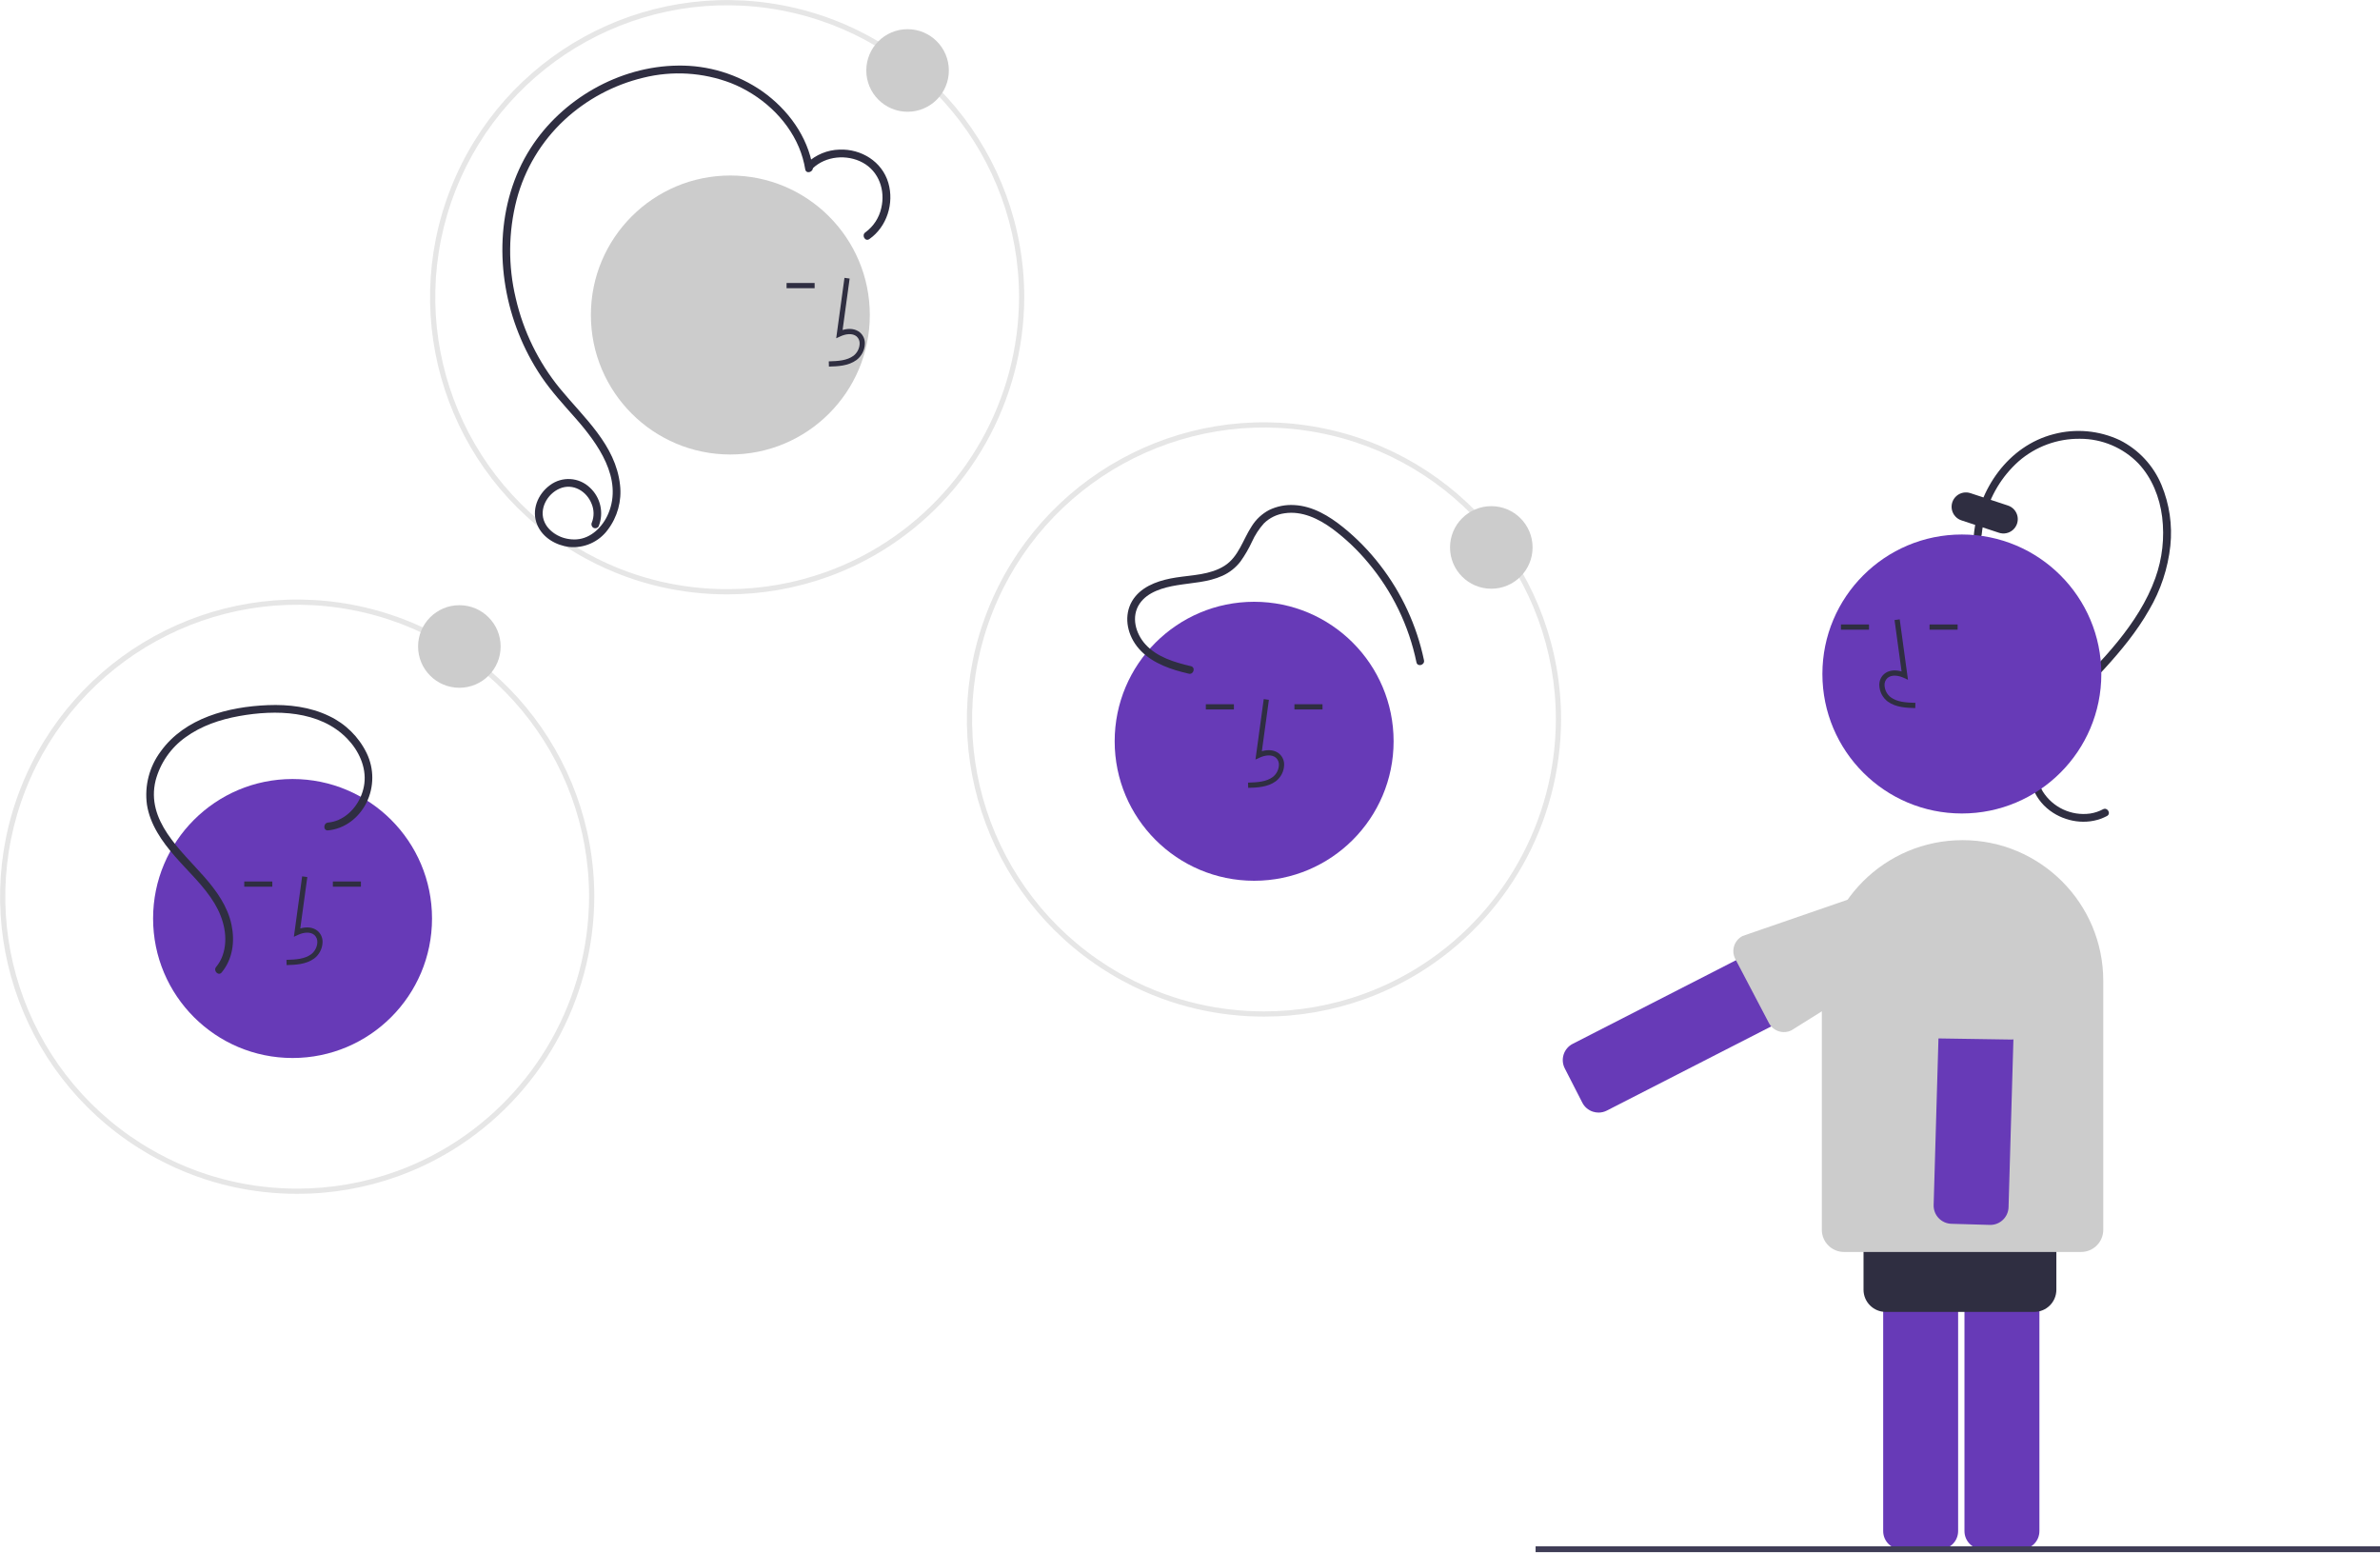
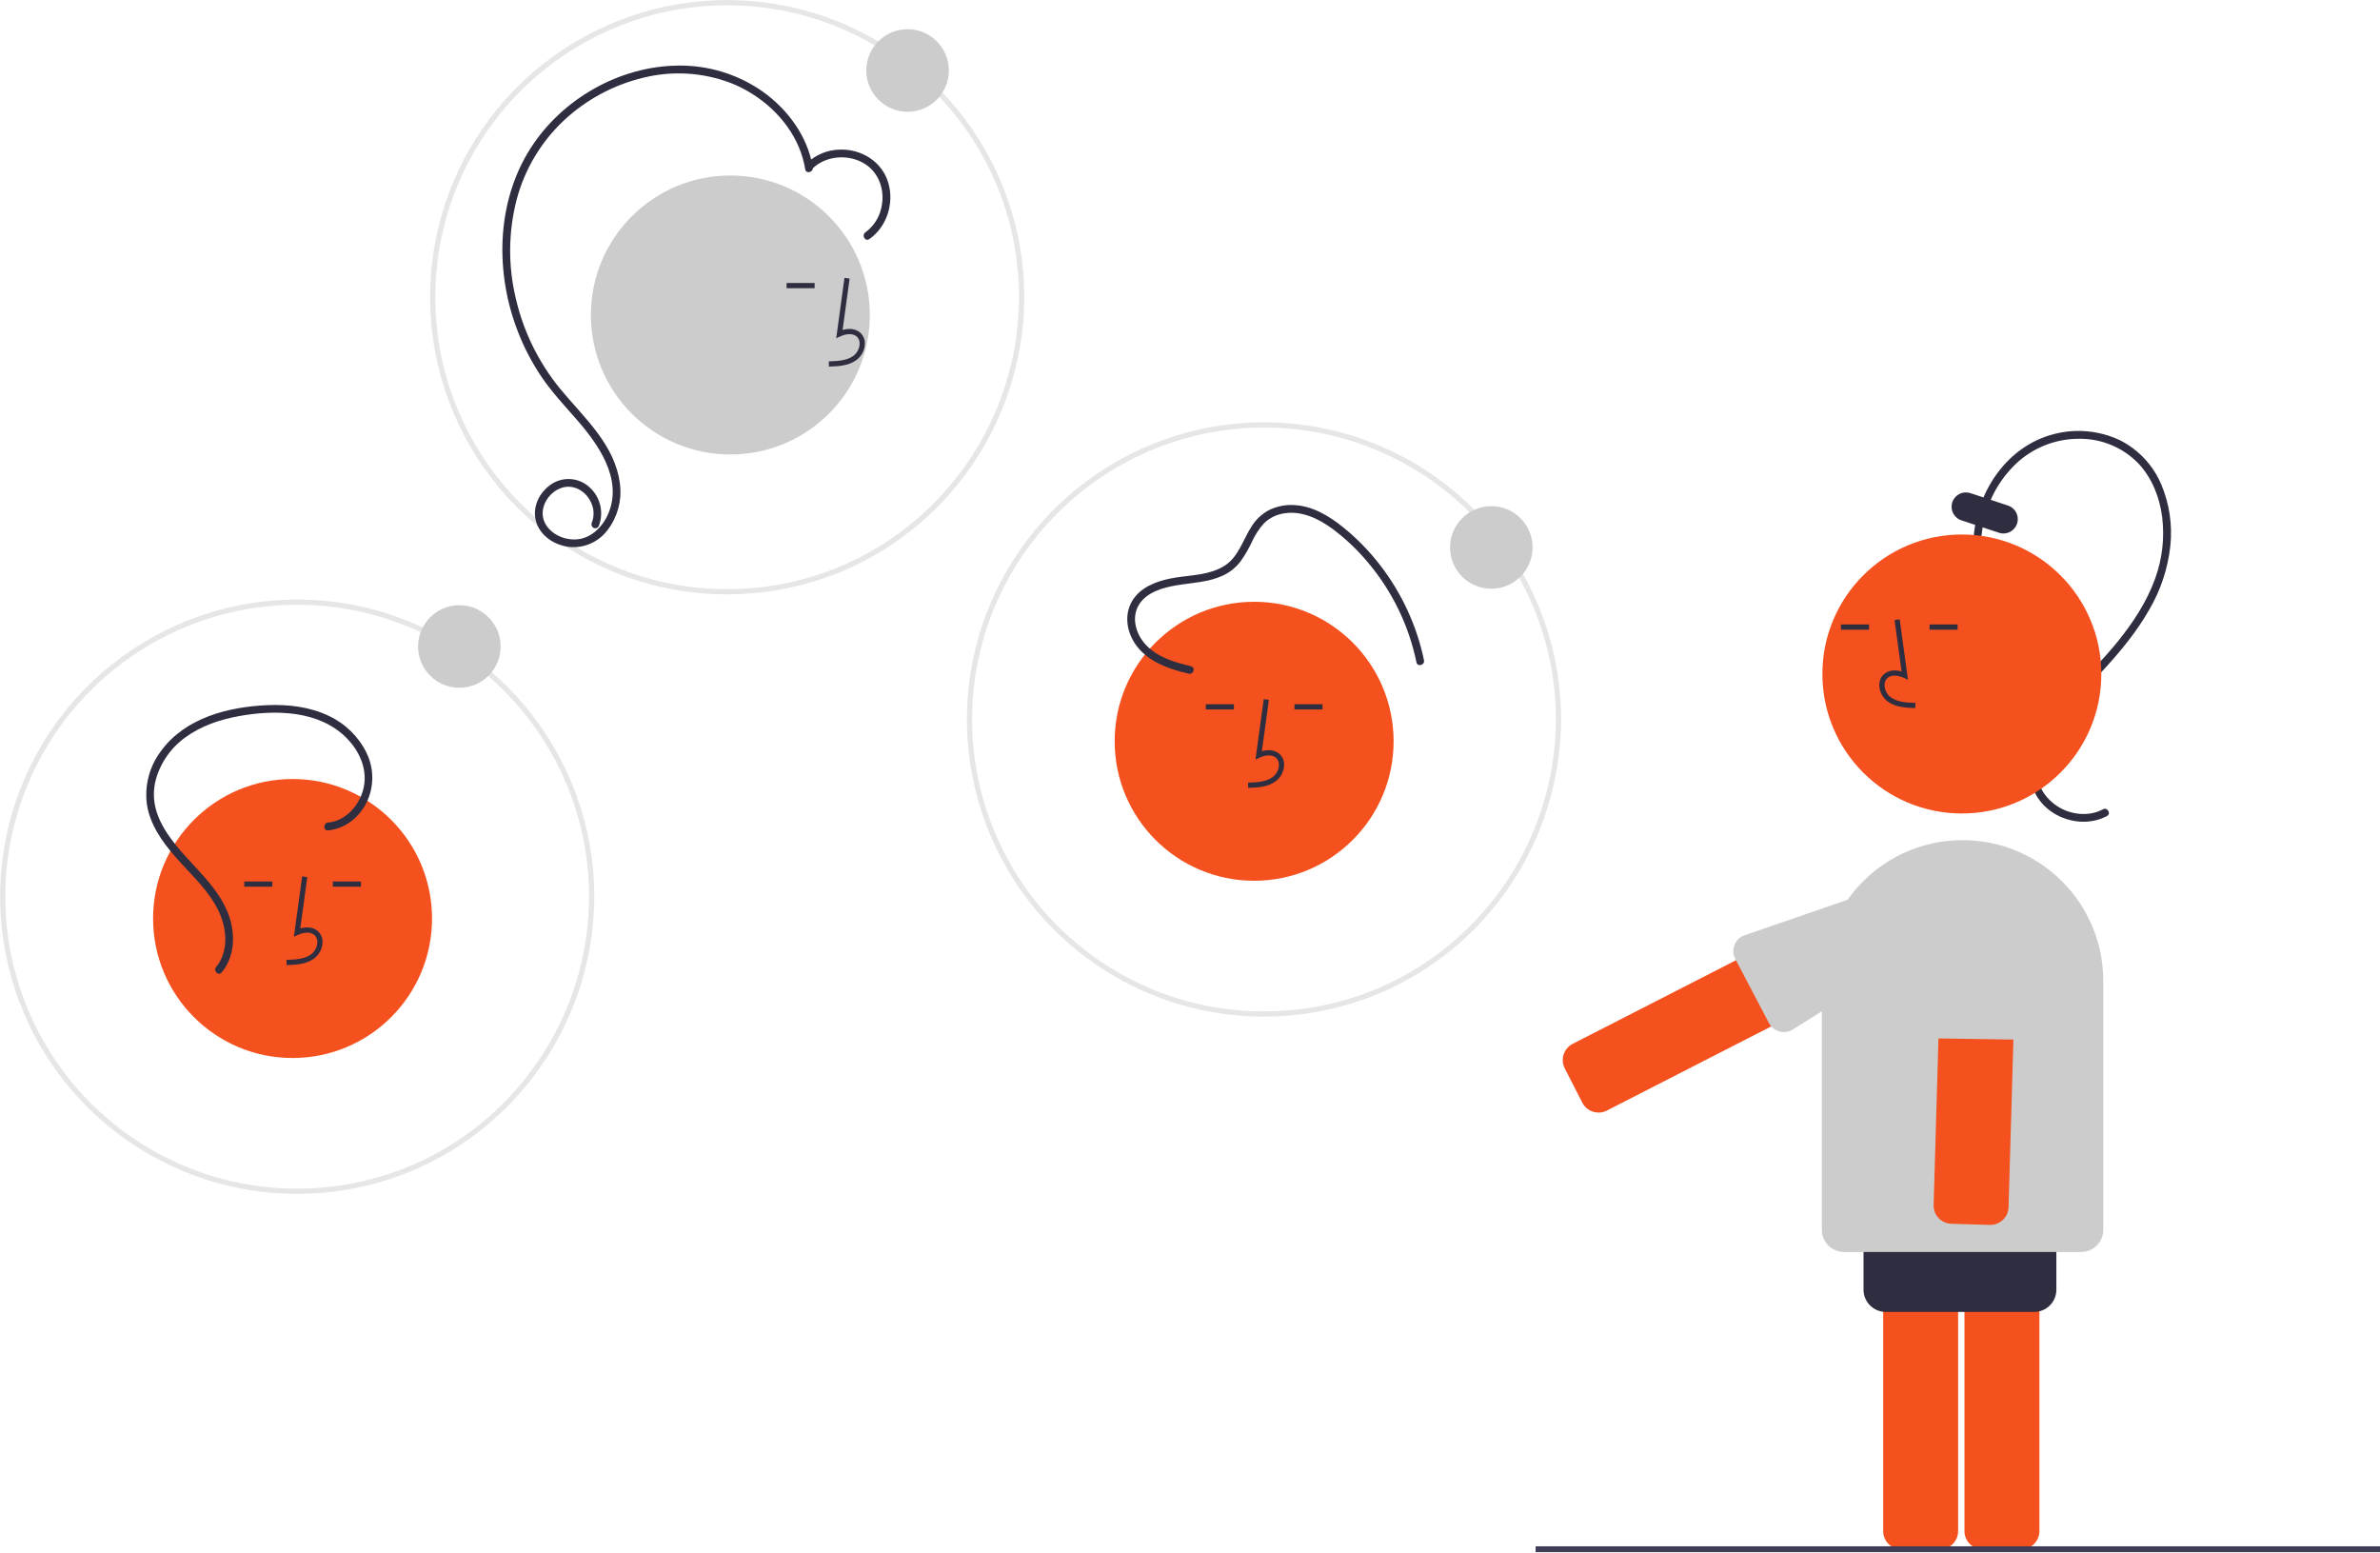
<svg xmlns="http://www.w3.org/2000/svg" data-name="Layer 1" width="913.307" height="595.513" viewBox="0 0 913.307 595.513">
-   <path d="M887.763,746.68H873.004a7.008,7.008,0,0,1-7-7V616.667a7.008,7.008,0,0,1,7-7h14.759a7.008,7.008,0,0,1,7,7V739.68A7.008,7.008,0,0,1,887.763,746.68Z" transform="translate(-143.3464 -152.2437)" fill="#673ab7" />
-   <path d="M918.956,746.68H904.196a7.008,7.008,0,0,1-7-7V616.667a7.008,7.008,0,0,1,7-7h14.76a7.008,7.008,0,0,1,7,7V739.68A7.008,7.008,0,0,1,918.956,746.68Z" transform="translate(-143.3464 -152.2437)" fill="#673ab7" />
+   <path d="M887.763,746.68H873.004a7.008,7.008,0,0,1-7-7V616.667a7.008,7.008,0,0,1,7-7h14.759a7.008,7.008,0,0,1,7,7V739.68A7.008,7.008,0,0,1,887.763,746.68Z" transform="translate(-143.3464 -152.2437)" fill="#F4511E" />
+   <path d="M918.956,746.68H904.196a7.008,7.008,0,0,1-7-7V616.667a7.008,7.008,0,0,1,7-7h14.76a7.008,7.008,0,0,1,7,7V739.68A7.008,7.008,0,0,1,918.956,746.68Z" transform="translate(-143.3464 -152.2437)" fill="#F4511E" />
  <path d="M923.96,655.585h-57a8.51,8.51,0,0,1-8.5-8.5v-16a8.51,8.51,0,0,1,8.5-8.5h57a8.51,8.51,0,0,1,8.5,8.5v16A8.51,8.51,0,0,1,923.96,655.585Z" transform="translate(-143.3464 -152.2437)" fill="#2f2e41" />
  <path d="M900.806,357.308c1.742-17.359,13.15-33.959,30.567-38.477a37.3,37.3,0,0,1,25.475,2.311,33.729,33.729,0,0,1,15.956,17.171,47.98,47.98,0,0,1,3.402,23.311,61.339,61.339,0,0,1-8.117,24.556c-4.724,8.329-10.867,15.774-17.315,22.815-6.57,7.173-14.002,13.773-19.53,21.827-4.903,7.142-8.845,16.843-4.014,25.063a18.511,18.511,0,0,0,18.183,8.494,15.414,15.414,0,0,0,4.947-1.642c1.703-.909,3.22,1.68,1.514,2.59-6.47,3.454-14.515,2.672-20.627-1.213-7.045-4.477-10.19-12.379-8.87-20.548,1.506-9.313,8-17.31,14.235-24.013,6.513-7.003,13.335-13.689,19.368-21.128,5.959-7.348,11.28-15.459,14.47-24.418a51.06,51.06,0,0,0,2.61-23.387c-.95-7.537-3.881-15.006-9.139-20.582a31.115,31.115,0,0,0-22.385-9.446,35.198,35.198,0,0,0-23.59,8.673,42.746,42.746,0,0,0-13.028,21.719,44.018,44.018,0,0,0-1.11,6.324c-.191,1.903-3.193,1.923-3,0Z" transform="translate(-143.3464 -152.2437)" fill="#2f2e41" />
  <path d="M910.352,356.62,896.108,351.917a5.5,5.5,0,1,1,3.449-10.444l14.244,4.703a5.5,5.5,0,1,1-3.449,10.444Z" transform="translate(-143.3464 -152.2437)" fill="#2f2e41" />
  <rect x="589.275" y="593.272" width="324.033" height="2.241" fill="#3f3d56" />
  <path d="M628.322,542.285a114.633,114.633,0,0,1-25.717-2.926,113.133,113.133,0,0,1-12.801-3.774h-0l-.175-.06a113.828,113.828,0,0,1-15.638-7.043c-1.292-.694-2.598-1.439-3.877-2.211-.88-.521-1.748-1.055-2.616-1.6A114.007,114.007,0,1,1,742.4,428.285v-.001a114.571,114.571,0,0,1-54.75,97.405c-1.958,1.194-3.978,2.339-6.172,3.499-2.984,1.58-6.033,3.018-9.072,4.279l-.563.241c-1.051.435-2.103.85-3.164,1.243-.483.188-.991.38-1.499.563a113.947,113.947,0,0,1-38.746,6.77Zm-38.169-8.697.167.057A110.928,110.928,0,0,0,603.056,537.41a112.577,112.577,0,0,0,25.268,2.875c.036,0,.073.002.11,0a111.959,111.959,0,0,0,38.068-6.65c.492-.178.984-.364,1.467-.553.842-.312,1.668-.634,2.492-.968v-.001l.622-.264c3.165-1.292,6.348-2.781,9.46-4.429,2.159-1.142,4.143-2.267,6.067-3.439a112.562,112.562,0,0,0,53.791-95.695v-.001A112.007,112.007,0,1,0,568.564,522.979c.851.534,1.703,1.059,2.575,1.575,1.259.759,2.536,1.487,3.804,2.169A111.849,111.849,0,0,0,590.153,533.588Z" transform="translate(-143.3464 -152.2437)" fill="#e6e6e6" />
  <path d="M422.322,380.285a114.633,114.633,0,0,1-25.717-2.926,113.133,113.133,0,0,1-12.801-3.774h-0l-.175-.06a113.828,113.828,0,0,1-15.638-7.043c-1.292-.694-2.598-1.439-3.877-2.211-.88-.521-1.748-1.055-2.616-1.6A114.007,114.007,0,1,1,536.4,266.285v-.001a114.571,114.571,0,0,1-54.75,97.405c-1.958,1.194-3.978,2.339-6.172,3.499-2.984,1.58-6.033,3.018-9.072,4.279l-.563.241c-1.051.435-2.103.85-3.164,1.243-.483.188-.991.38-1.499.563a113.947,113.947,0,0,1-38.746,6.77C422.397,380.284,422.361,380.285,422.322,380.285Zm-38.169-8.697.167.057A110.928,110.928,0,0,0,397.056,375.41a112.577,112.577,0,0,0,25.268,2.875c.037,0,.073.001.11,0a111.959,111.959,0,0,0,38.068-6.65c.492-.178.984-.364,1.467-.553.842-.312,1.668-.634,2.492-.968v-.001l.622-.264c3.165-1.292,6.348-2.781,9.46-4.429,2.159-1.142,4.143-2.267,6.067-3.439a112.562,112.562,0,0,0,53.791-95.695v-.001A112.007,112.007,0,1,0,362.564,360.979c.851.534,1.703,1.059,2.575,1.575,1.259.759,2.536,1.487,3.804,2.169A111.849,111.849,0,0,0,384.153,371.588Z" transform="translate(-143.3464 -152.2437)" fill="#e6e6e6" />
  <path d="M257.322,610.285a114.633,114.633,0,0,1-25.717-2.926,113.133,113.133,0,0,1-12.801-3.774h-0l-.175-.06a113.828,113.828,0,0,1-15.638-7.043c-1.292-.694-2.598-1.439-3.877-2.211-.88-.521-1.748-1.055-2.616-1.6A114.007,114.007,0,1,1,371.4,496.285v-.001a114.571,114.571,0,0,1-54.75,97.405c-1.958,1.194-3.978,2.339-6.172,3.499-2.984,1.58-6.033,3.018-9.072,4.279l-.563.241c-1.051.435-2.103.85-3.164,1.243-.483.188-.991.38-1.499.563a113.947,113.947,0,0,1-38.746,6.77C257.397,610.286,257.36,610.285,257.322,610.285Zm-38.169-8.697.167.057A110.928,110.928,0,0,0,232.056,605.41a112.577,112.577,0,0,0,25.268,2.875c.036.002.071.001.11,0a111.959,111.959,0,0,0,38.068-6.65c.492-.178.984-.364,1.467-.553.842-.312,1.668-.634,2.492-.968v-.001l.622-.264c3.165-1.292,6.348-2.781,9.46-4.429,2.159-1.142,4.143-2.267,6.067-3.439a112.562,112.562,0,0,0,53.791-95.695v-.001A112.007,112.007,0,1,0,197.564,590.979c.851.534,1.703,1.059,2.575,1.575,1.259.759,2.536,1.487,3.804,2.169A111.849,111.849,0,0,0,219.153,601.588Z" transform="translate(-143.3464 -152.2437)" fill="#e6e6e6" />
  <circle cx="176.275" cy="248.038" r="15.839" fill="#ccc" />
  <circle cx="348.275" cy="27.038" r="15.839" fill="#ccc" />
  <circle cx="572.275" cy="210.038" r="15.839" fill="#ccc" />
-   <circle cx="752.85" cy="258.591" r="53.519" fill="#673ab7" />
-   <path d="M756.779,579.106a7.027,7.027,0,0,1-2.157-.342,6.953,6.953,0,0,1-4.081-3.473l-6.725-13.139a6.999,6.999,0,0,1,3.043-9.42l109.503-56.048a7.001,7.001,0,0,1,9.421,3.043l6.725,13.139a7,7,0,0,1-3.042,9.42L759.963,578.335A6.94,6.94,0,0,1,756.779,579.106Z" transform="translate(-143.3464 -152.2437)" fill="#673ab7" />
+   <circle cx="752.85" cy="258.591" r="53.519" fill="#F4511E" />
+   <path d="M756.779,579.106a7.027,7.027,0,0,1-2.157-.342,6.953,6.953,0,0,1-4.081-3.473l-6.725-13.139a6.999,6.999,0,0,1,3.043-9.42l109.503-56.048a7.001,7.001,0,0,1,9.421,3.043l6.725,13.139a7,7,0,0,1-3.042,9.42L759.963,578.335A6.94,6.94,0,0,1,756.779,579.106Z" transform="translate(-143.3464 -152.2437)" fill="#F4511E" />
  <path d="M941.96,632.585h-91a8.51,8.51,0,0,1-8.5-8.5v-95.5a54,54,0,0,1,108,0v95.5A8.51,8.51,0,0,1,941.96,632.585Z" transform="translate(-143.3464 -152.2437)" fill="#ccc" />
-   <path d="M907.123,622.206c-.069,0-.139-.001-.208-.003l-14.754-.427a7.001,7.001,0,0,1-6.794-7.2l3.561-122.963a6.96,6.96,0,0,1,2.193-4.888c.136-.129.277-.251.42-.366a6.986,6.986,0,0,1,4.588-1.54l14.752.427a7.011,7.011,0,0,1,6.795,7.201L914.115,615.41a7.008,7.008,0,0,1-6.992,6.796Z" transform="translate(-143.3464 -152.2437)" fill="#673ab7" />
+   <path d="M907.123,622.206c-.069,0-.139-.001-.208-.003l-14.754-.427a7.001,7.001,0,0,1-6.794-7.2l3.561-122.963a6.96,6.96,0,0,1,2.193-4.888c.136-.129.277-.251.42-.366a6.986,6.986,0,0,1,4.588-1.54l14.752.427a7.011,7.011,0,0,1,6.795,7.201L914.115,615.41a7.008,7.008,0,0,1-6.992,6.796Z" transform="translate(-143.3464 -152.2437)" fill="#F4511E" />
  <path d="M892.854,482.131a6.448,6.448,0,0,1,4.261-1.43l14.753.427a6.508,6.508,0,0,1,6.31,6.686l3.439,56.963a6.506,6.506,0,0,1-6.686,6.308l-0.0 0-27.753-.428a6.499,6.499,0,0,1-6.309-6.685l6.093-55.887c.05-1.735,4.242-4.422,5.504-5.615C892.59,482.351,892.721,482.238,892.854,482.131Z" transform="translate(-143.3464 -152.2437)" fill="#ccc" />
  <path d="M872.104,492.297a6.448,6.448,0,0,1,3.294,3.057l6.682,13.159a6.509,6.509,0,0,1-2.853,8.739l-48.378,30.269a6.506,6.506,0,0,1-8.738-2.853l-0-0-12.901-24.577a6.499,6.499,0,0,1,2.853-8.738l54.596-18.853a6.461,6.461,0,0,1,4.96-.383C871.784,492.171,871.946,492.232,872.104,492.297Z" transform="translate(-143.3464 -152.2437)" fill="#ccc" />
  <path d="M878.316,423.912c-3.306-.093-7.421-.208-10.59-2.523a8.13,8.13,0,0,1-3.2-6.071,5.47,5.47,0,0,1,1.86-4.494c1.656-1.399,4.073-1.727,6.679-.961l-2.7-19.727,1.981-.271,3.174,23.19-1.655-.759c-1.918-.881-4.552-1.328-6.188.055a3.514,3.514,0,0,0-1.152,2.896,6.144,6.144,0,0,0,2.381,4.527c2.466,1.802,5.746,2.035,9.466,2.139Z" transform="translate(-143.3464 -152.2437)" fill="#2f2e41" />
  <rect x="706.448" y="239.594" width="10.772" height="2" fill="#2f2e41" />
  <rect x="740.448" y="239.594" width="10.772" height="2" fill="#2f2e41" />
-   <circle cx="481.266" cy="284.404" r="53.519" fill="#673ab7" />
+   <circle cx="481.266" cy="284.404" r="53.519" fill="#F4511E" />
  <path d="M600.332,407.832c-6.247-1.473-12.991-3.456-17.446-8.374-3.793-4.187-5.572-10.648-2.211-15.612,3.069-4.532,9.123-6.195,14.218-7.045,5.922-.988,12.008-1.132,17.566-3.653a18.174,18.174,0,0,0,6.932-5.5,47.273,47.273,0,0,0,4.386-7.548,27.527,27.527,0,0,1,4.602-7.069,13.932,13.932,0,0,1,7.894-3.854c6.705-1.019,13.07,2.079,18.345,5.927a79.663,79.663,0,0,1,13.805,13.1,86.633,86.633,0,0,1,18.476,38.152c.39,1.89,3.282,1.09,2.893-.798a89.462,89.462,0,0,0-16.869-36.524,86.528,86.528,0,0,0-14.107-14.457c-5.436-4.379-11.713-8.196-18.863-8.557a19.438,19.438,0,0,0-9.589,1.904,17.446,17.446,0,0,0-6.682,6.223c-3.369,5.109-4.994,11.712-10.429,15.168-5.505,3.501-12.398,3.535-18.643,4.509-5.555.866-11.739,2.696-15.499,7.157-4.159,4.934-4.003,11.658-.896,17.1,3.452,6.047,9.866,9.346,16.306,11.314,1.654.505,3.33.931,5.013,1.328,1.878.443,2.679-2.449.798-2.893Z" transform="translate(-143.3464 -152.2437)" fill="#2f2e41" />
  <path d="M622.327,454.517l-.056-2c3.721-.104,7.001-.337,9.466-2.138a6.148,6.148,0,0,0,2.381-4.528,3.514,3.514,0,0,0-1.153-2.895c-1.636-1.382-4.269-.935-6.188-.055l-1.655.759,3.173-23.19,1.981.271-2.699,19.727c2.607-.767,5.023-.437,6.678.961a5.471,5.471,0,0,1,1.86,4.492,8.133,8.133,0,0,1-3.2,6.073C629.75,454.309,625.634,454.425,622.327,454.517Z" transform="translate(-143.3464 -152.2437)" fill="#2f2e41" />
  <rect x="496.731" y="270.199" width="10.771" height="2" fill="#2f2e41" />
  <rect x="462.731" y="270.199" width="10.771" height="2" fill="#2f2e41" />
-   <circle cx="112.266" cy="352.404" r="53.519" fill="#673ab7" />
+   <circle cx="112.266" cy="352.404" r="53.519" fill="#F4511E" />
  <path d="M253.327,522.517l-.056-2c3.721-.104,7.001-.337,9.466-2.138a6.148,6.148,0,0,0,2.381-4.528,3.514,3.514,0,0,0-1.153-2.895c-1.636-1.382-4.269-.935-6.188-.055l-1.655.759,3.173-23.19,1.981.271-2.699,19.727c2.607-.767,5.023-.437,6.678.961a5.471,5.471,0,0,1,1.86,4.492,8.133,8.133,0,0,1-3.2,6.073C260.75,522.309,256.634,522.425,253.327,522.517Z" transform="translate(-143.3464 -152.2437)" fill="#2f2e41" />
  <rect x="127.731" y="338.199" width="10.771" height="2" fill="#2f2e41" />
  <rect x="93.731" y="338.199" width="10.771" height="2" fill="#2f2e41" />
  <circle cx="280.265" cy="120.857" r="53.519" fill="#ccc" />
  <path d="M461.437,292.892l-.056-2c3.721-.104,7.001-.337,9.466-2.138a6.148,6.148,0,0,0,2.381-4.528,3.514,3.514,0,0,0-1.153-2.895c-1.636-1.383-4.269-.936-6.188-.055l-1.655.759,3.173-23.19,1.981.271-2.699,19.727c2.608-.767,5.023-.438,6.678.961a5.471,5.471,0,0,1,1.86,4.492,8.133,8.133,0,0,1-3.2,6.073C468.86,292.684,464.744,292.8,461.437,292.892Z" transform="translate(-143.3464 -152.2437)" fill="#2f2e41" />
  <rect x="301.841" y="108.575" width="10.771" height="2" fill="#2f2e41" />
  <path d="M455.247,216.427c-1.999-11.916-9.547-22.159-19.259-29.074a55.109,55.109,0,0,0-32.519-9.942c-22.493.247-44.487,12.846-56.546,31.75-13.36,20.943-13.624,48.293-4.592,70.937a87.822,87.822,0,0,0,8.732,16.611c3.877,5.745,8.574,10.813,13.142,16.001,8.513,9.669,18.274,23.117,12.569,36.609-2.107,4.983-6.552,9.514-12.209,9.871-4.775.301-10.07-1.983-12.187-6.472-2.372-5.029.912-10.98,5.764-13.039,5.089-2.159,10.379,1.026,12.258,5.924a9.517,9.517,0,0,1,.089,7.061,1.553,1.553,0,0,0,.538,2.052,1.509,1.509,0,0,0,2.052-.538,13.418,13.418,0,0,0-3.362-14.848,11.877,11.877,0,0,0-15.313-.947c-4.756,3.474-7.271,9.692-4.861,15.303,2.087,4.858,7.136,7.792,12.235,8.411a16.372,16.372,0,0,0,14.748-6.53,23.93,23.93,0,0,0,4.754-17.271c-1.669-15.354-13.936-25.851-23.144-37.087A84.878,84.878,0,0,1,341.266,266.682a78.317,78.317,0,0,1,.323-37.781,64.185,64.185,0,0,1,18.336-30.626A67.884,67.884,0,0,1,390.17,182.07,56.241,56.241,0,0,1,423.86,184.12c11.273,4.472,21.278,13.321,26.045,24.589a37.979,37.979,0,0,1,2.448,8.516c.319,1.9,3.21,1.094,2.893-.798Z" transform="translate(-143.3464 -152.2437)" fill="#2f2e41" />
  <path d="M455.181,216.879c5.009-4.826,13.174-5.521,19.209-2.253,6.242,3.381,8.747,10.663,7.146,17.401a15.729,15.729,0,0,1-6.111,9.362c-1.573,1.095-.076,3.697,1.514,2.59,6.753-4.701,9.596-13.759,7.291-21.596-2.406-8.182-10.398-13.067-18.744-12.741a18.875,18.875,0,0,0-12.426,5.115c-1.393,1.342.73,3.462,2.121,2.121Z" transform="translate(-143.3464 -152.2437)" fill="#2f2e41" />
  <path d="M269.241,470.835c6.455-.6,11.86-4.875,14.726-10.595a21.69,21.69,0,0,0,.08-19.058,30.509,30.509,0,0,0-14.389-14.207c-7.295-3.534-15.534-4.512-23.558-4.188-15.121.611-31.781,4.856-41.077,17.75A27.836,27.836,0,0,0,199.731,460.951c1.176,7.593,5.798,14.169,10.732,19.837,5.171,5.941,11.139,11.291,15.226,18.096,3.537,5.889,5.439,13.304,3.073,19.986a14.383,14.383,0,0,1-2.474,4.352c-1.223,1.476.888,3.61,2.121,2.121,4.256-5.136,5.116-11.915,3.776-18.305-1.475-7.035-5.732-12.983-10.386-18.296-9.056-10.339-22.543-21.628-18.737-37.073A29.763,29.763,0,0,1,214.563,435.095c6.053-4.389,13.24-6.803,20.543-8.115,13.975-2.509,30.899-2.247,41.458,8.642,4.388,4.526,7.407,10.849,6.598,17.267-.729,5.787-4.424,11.463-9.826,13.877a13.066,13.066,0,0,1-4.095,1.069c-1.906.177-1.925,3.179,0,3Z" transform="translate(-143.3464 -152.2437)" fill="#2f2e41" />
</svg>
